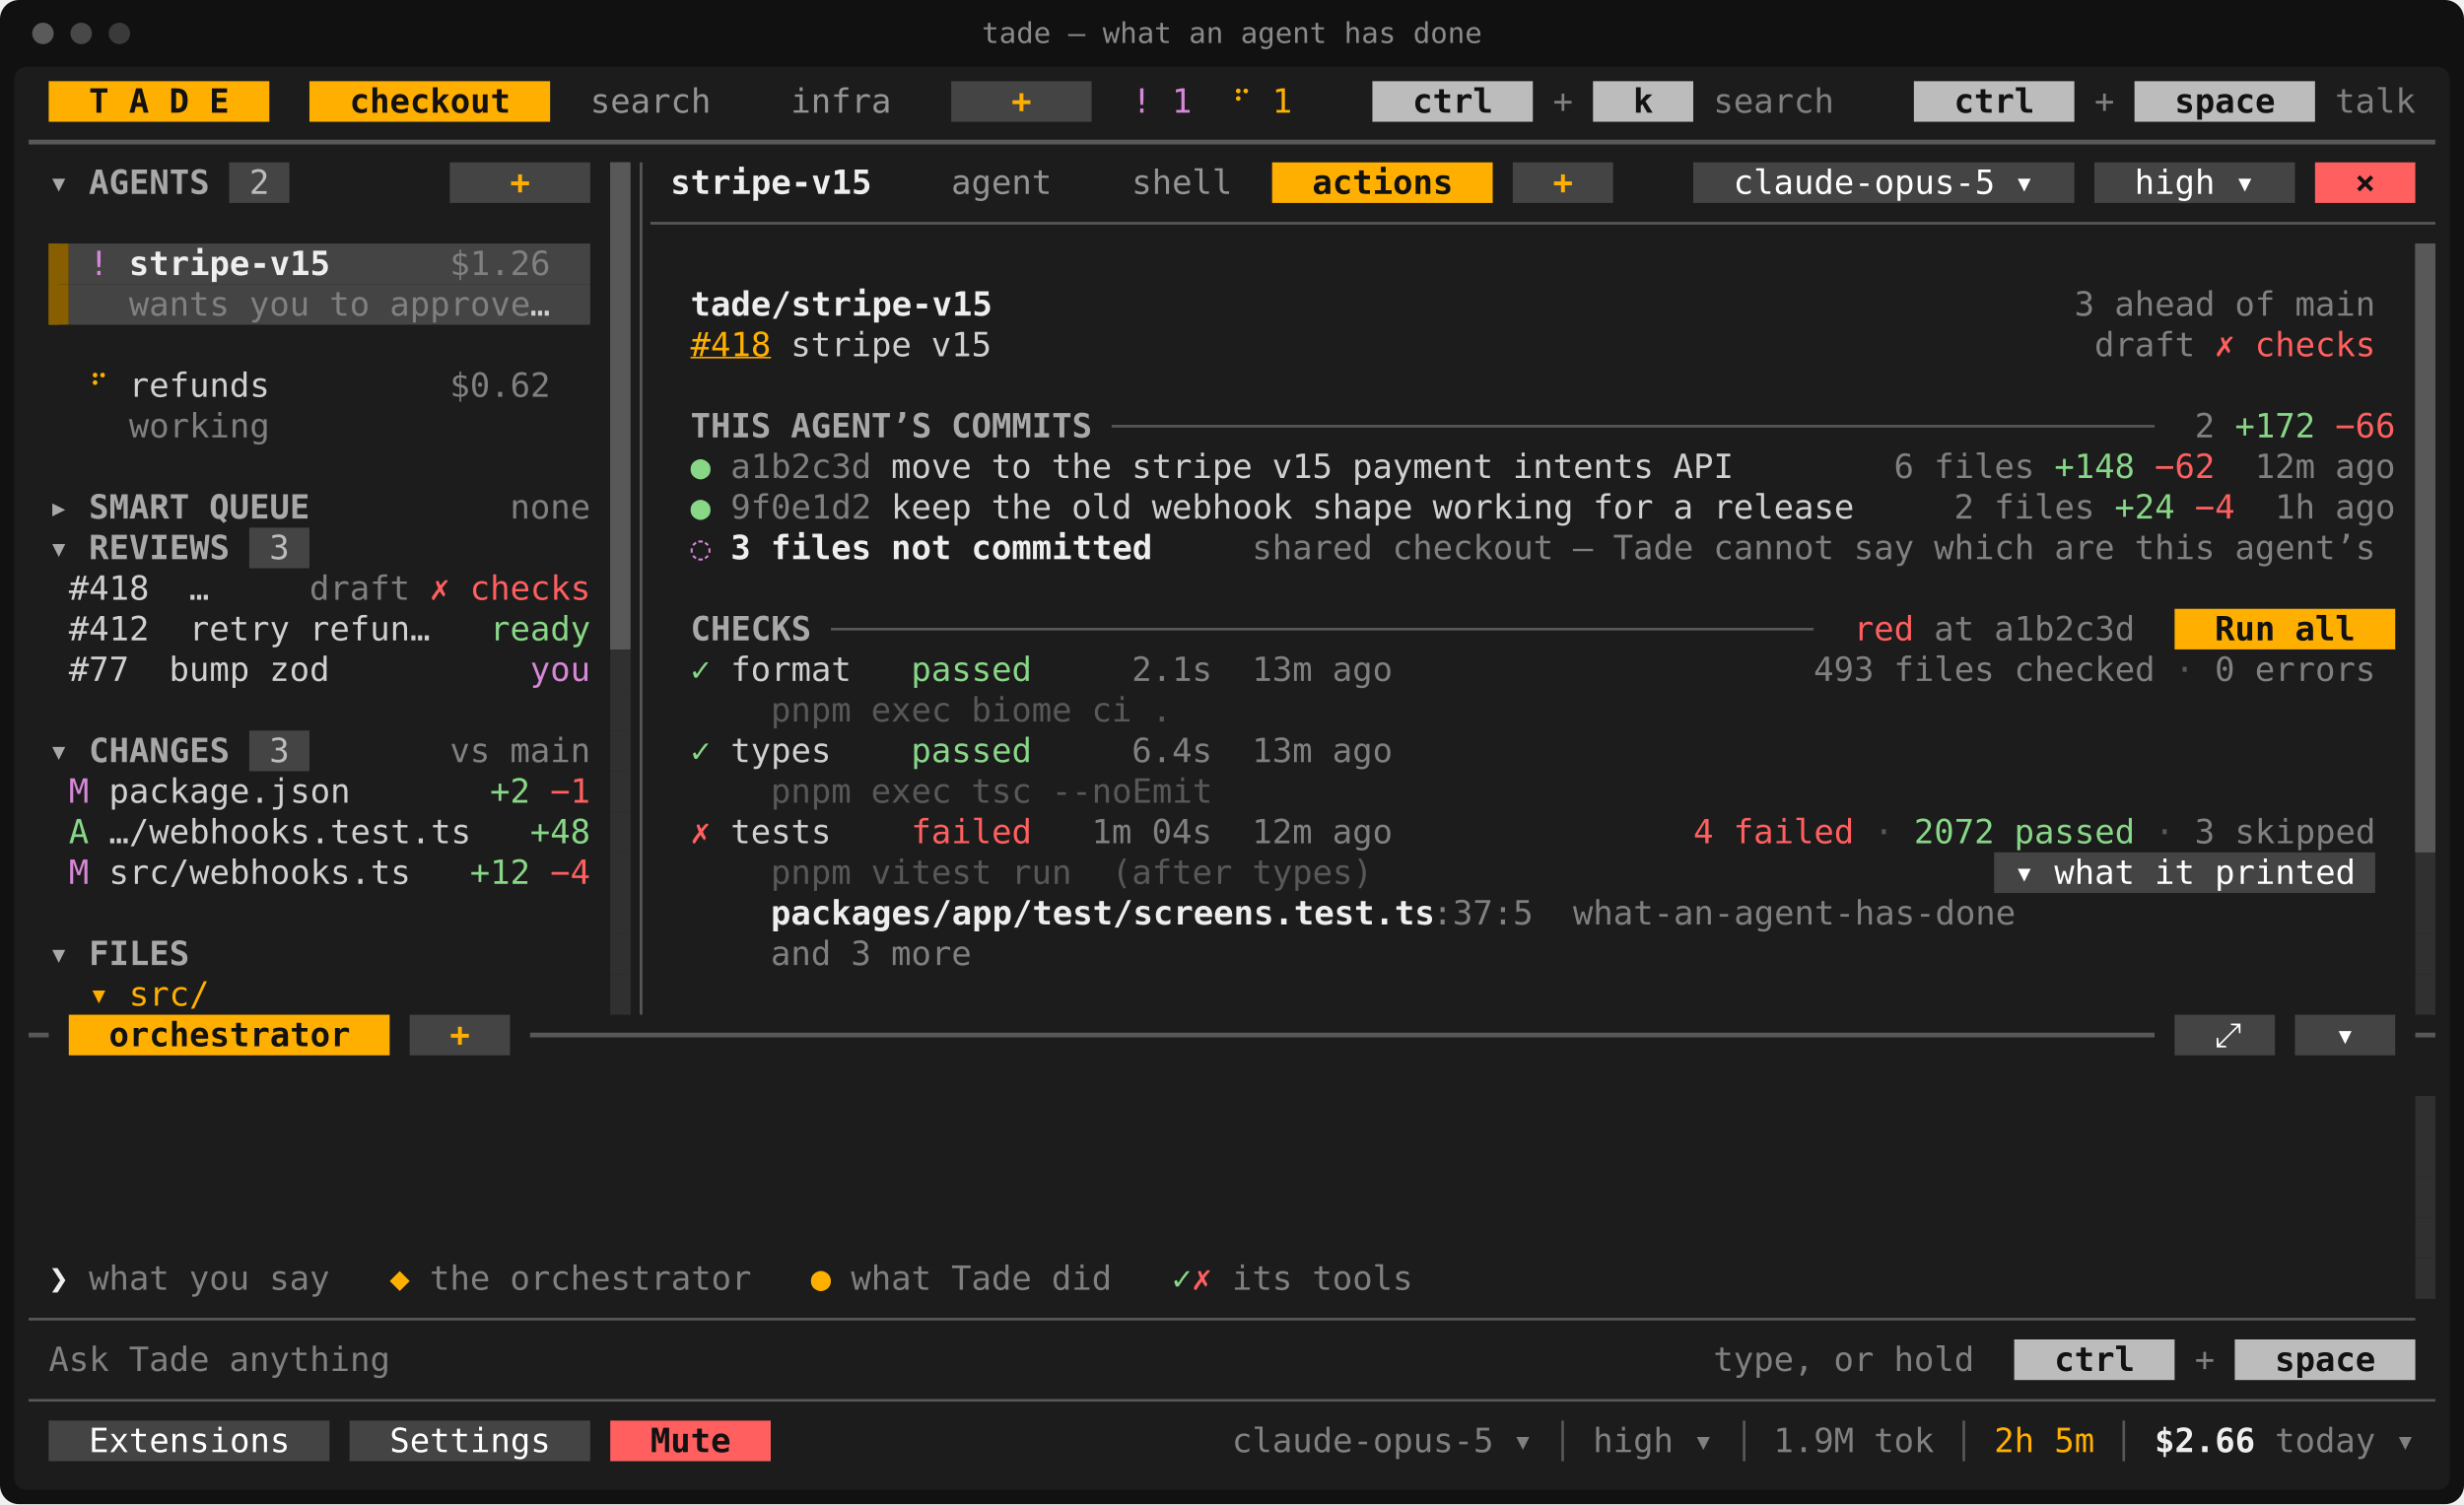
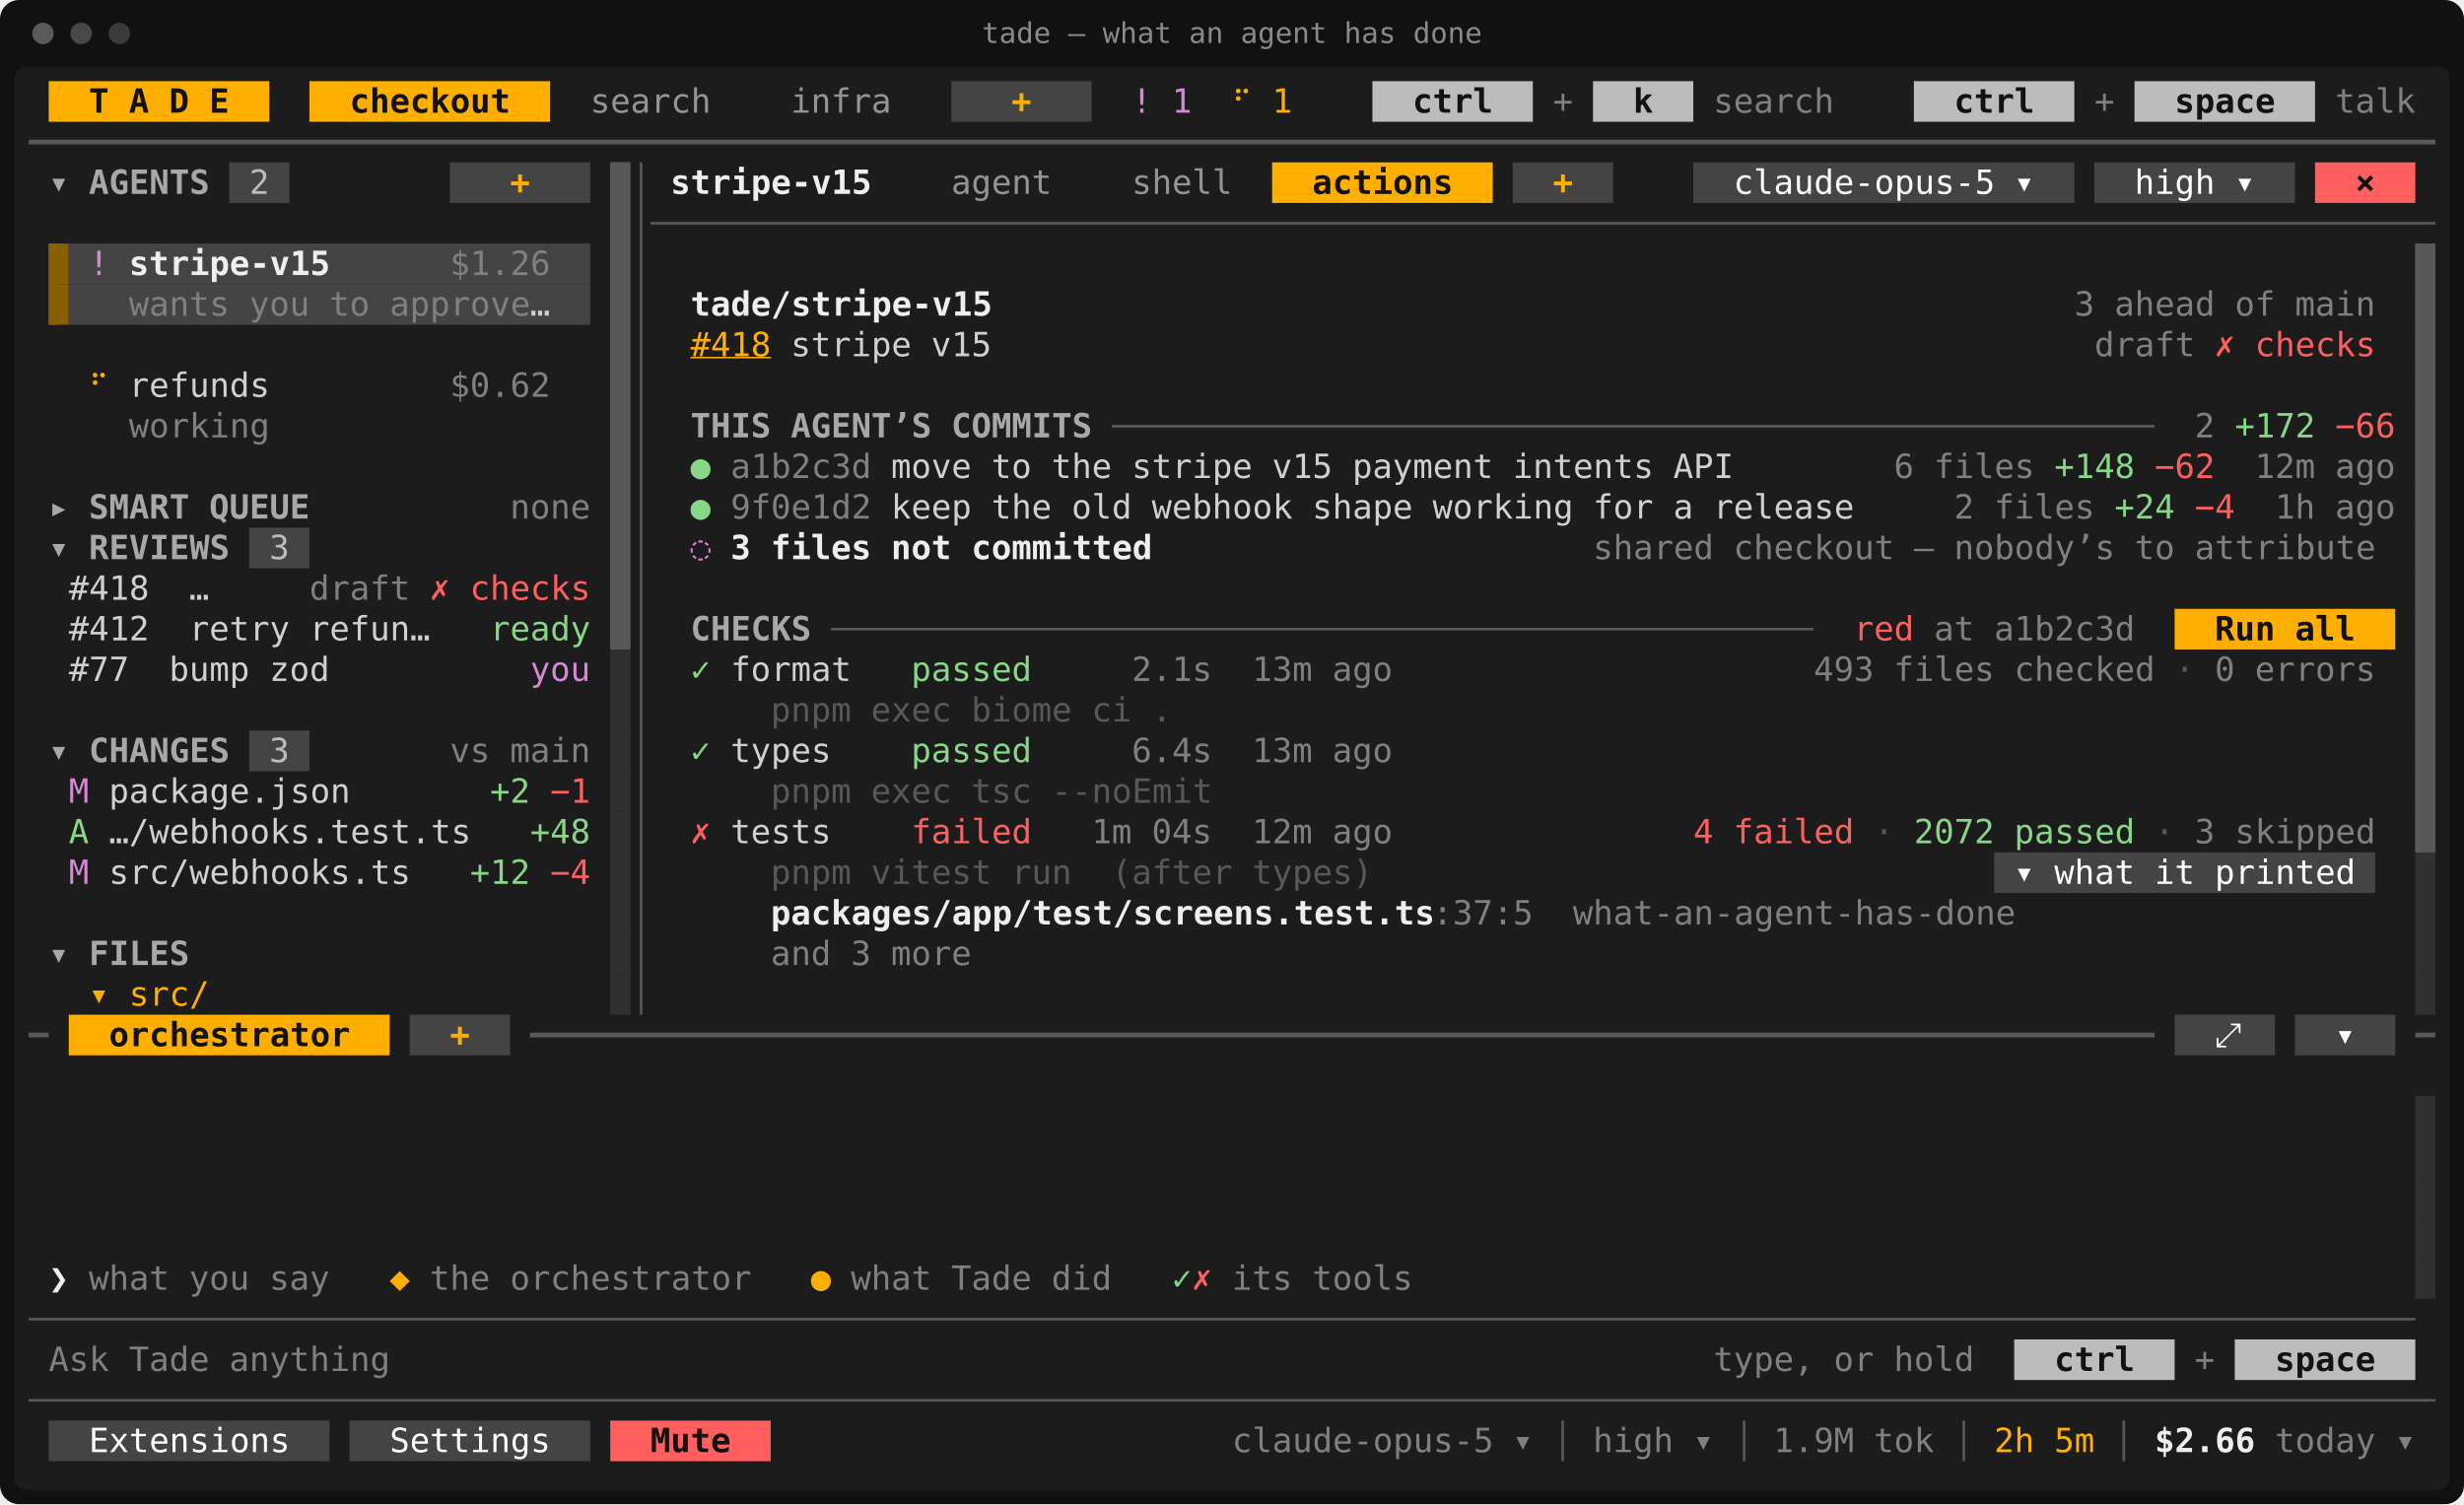
<svg xmlns="http://www.w3.org/2000/svg" viewBox="0 0 1032 630" width="1032" height="630" font-family="ui-monospace,SFMono-Regular,Menlo,Consolas,'DejaVu Sans Mono','Liberation Mono',monospace" font-size="14" role="img" aria-label="tade — what an agent has done">
  <rect width="1032" height="630" rx="8" fill="#111111" />
  <rect x="6" y="28" width="1020" height="596" rx="5" fill="#1c1c1c" />
  <circle cx="18" cy="14" r="4.5" fill="#5a5a5a" />
  <circle cx="34" cy="14" r="4.5" fill="#484848" />
  <circle cx="50" cy="14" r="4.5" fill="#3a3a3a" />
  <text x="516" y="18" fill="#8a8a8a" font-size="12" text-anchor="middle">tade — what an agent has done</text>
  <rect x="20.4" y="34" width="92.4" height="17" fill="#ffaf00" />
  <rect x="129.6" y="34" width="100.8" height="17" fill="#ffaf00" />
  <rect x="398.4" y="34" width="58.8" height="17" fill="#444444" />
  <rect x="574.8" y="34" width="67.2" height="17" fill="#bcbcbc" />
  <rect x="667.2" y="34" width="42" height="17" fill="#bcbcbc" />
  <rect x="801.6" y="34" width="67.2" height="17" fill="#bcbcbc" />
  <rect x="894" y="34" width="75.6" height="17" fill="#bcbcbc" />
  <rect x="96" y="68" width="25.2" height="17" fill="#444444" />
  <rect x="188.4" y="68" width="58.8" height="17" fill="#444444" />
  <rect x="255.6" y="68" width="8.4" height="17" fill="#585858" />
  <rect x="532.8" y="68" width="92.4" height="17" fill="#ffaf00" />
  <rect x="633.6" y="68" width="42" height="17" fill="#444444" />
  <rect x="709.2" y="68" width="159.6" height="17" fill="#444444" />
  <rect x="877.2" y="68" width="84" height="17" fill="#444444" />
  <rect x="969.6" y="68" width="42" height="17" fill="#ff5f5f" />
  <rect x="255.6" y="85" width="8.4" height="17" fill="#585858" />
  <rect x="20.4" y="102" width="8.4" height="17" fill="#875f00" />
  <rect x="28.8" y="102" width="218.4" height="17" fill="#444444" />
  <rect x="255.6" y="102" width="8.4" height="17" fill="#585858" />
  <rect x="1011.6" y="102" width="8.4" height="17" fill="#585858" />
  <rect x="20.4" y="119" width="8.4" height="17" fill="#875f00" />
  <rect x="28.8" y="119" width="218.4" height="17" fill="#444444" />
  <rect x="255.6" y="119" width="8.4" height="17" fill="#585858" />
  <rect x="1011.6" y="119" width="8.4" height="17" fill="#585858" />
  <rect x="255.6" y="136" width="8.4" height="17" fill="#585858" />
  <rect x="1011.6" y="136" width="8.4" height="17" fill="#585858" />
  <rect x="255.6" y="153" width="8.4" height="17" fill="#585858" />
  <rect x="1011.6" y="153" width="8.4" height="17" fill="#585858" />
  <rect x="255.6" y="170" width="8.4" height="17" fill="#585858" />
  <rect x="1011.6" y="170" width="8.4" height="17" fill="#585858" />
  <rect x="255.6" y="187" width="8.4" height="17" fill="#585858" />
  <rect x="1011.6" y="187" width="8.4" height="17" fill="#585858" />
  <rect x="255.6" y="204" width="8.4" height="17" fill="#585858" />
  <rect x="1011.6" y="204" width="8.4" height="17" fill="#585858" />
  <rect x="104.4" y="221" width="25.2" height="17" fill="#444444" />
  <rect x="255.6" y="221" width="8.4" height="17" fill="#585858" />
  <rect x="1011.6" y="221" width="8.4" height="17" fill="#585858" />
  <rect x="255.6" y="238" width="8.4" height="17" fill="#585858" />
  <rect x="1011.6" y="238" width="8.4" height="17" fill="#585858" />
  <rect x="255.6" y="255" width="8.4" height="17" fill="#585858" />
  <rect x="910.8" y="255" width="92.4" height="17" fill="#ffaf00" />
  <rect x="1011.6" y="255" width="8.4" height="17" fill="#585858" />
  <rect x="255.6" y="272" width="8.4" height="17" fill="#303030" />
  <rect x="1011.6" y="272" width="8.4" height="17" fill="#585858" />
  <rect x="255.6" y="289" width="8.4" height="17" fill="#303030" />
  <rect x="1011.6" y="289" width="8.4" height="17" fill="#585858" />
  <rect x="104.4" y="306" width="25.2" height="17" fill="#444444" />
  <rect x="255.6" y="306" width="8.4" height="17" fill="#303030" />
  <rect x="1011.6" y="306" width="8.4" height="17" fill="#585858" />
  <rect x="255.6" y="323" width="8.4" height="17" fill="#303030" />
  <rect x="1011.6" y="323" width="8.4" height="17" fill="#585858" />
  <rect x="255.6" y="340" width="8.4" height="17" fill="#303030" />
  <rect x="1011.6" y="340" width="8.4" height="17" fill="#585858" />
  <rect x="255.6" y="357" width="8.4" height="17" fill="#303030" />
  <rect x="835.2" y="357" width="159.6" height="17" fill="#444444" />
  <rect x="1011.6" y="357" width="8.4" height="17" fill="#303030" />
  <rect x="255.6" y="374" width="8.4" height="17" fill="#303030" />
  <rect x="1011.6" y="374" width="8.4" height="17" fill="#303030" />
  <rect x="255.6" y="391" width="8.4" height="17" fill="#303030" />
  <rect x="1011.6" y="391" width="8.4" height="17" fill="#303030" />
  <rect x="255.6" y="408" width="8.4" height="17" fill="#303030" />
  <rect x="1011.6" y="408" width="8.4" height="17" fill="#303030" />
  <rect x="28.8" y="425" width="134.4" height="17" fill="#ffaf00" />
  <rect x="171.6" y="425" width="42" height="17" fill="#444444" />
  <rect x="910.8" y="425" width="42" height="17" fill="#444444" />
  <rect x="961.2" y="425" width="42" height="17" fill="#444444" />
  <rect x="1011.6" y="459" width="8.4" height="17" fill="#303030" />
  <rect x="1011.6" y="476" width="8.4" height="17" fill="#303030" />
  <rect x="1011.6" y="493" width="8.4" height="17" fill="#303030" />
  <rect x="1011.6" y="510" width="8.4" height="17" fill="#303030" />
  <rect x="1011.6" y="527" width="8.4" height="17" fill="#303030" />
  <rect x="843.6" y="561" width="67.2" height="17" fill="#bcbcbc" />
  <rect x="936" y="561" width="75.6" height="17" fill="#bcbcbc" />
  <rect x="20.4" y="595" width="117.6" height="17" fill="#444444" />
  <rect x="146.4" y="595" width="100.8" height="17" fill="#444444" />
  <rect x="255.6" y="595" width="67.2" height="17" fill="#ff5f5f" />
  <rect x="255.6" y="68" width="8.4" height="204" fill="#585858" />
  <rect x="20.4" y="102" width="4.2" height="34" fill="#875f00" />
  <rect x="1011.6" y="102" width="8.4" height="255" fill="#585858" />
  <rect x="262.95" y="272" width="1.05" height="153" fill="#303030" />
  <rect x="1018.95" y="357" width="1.05" height="68" fill="#303030" />
  <rect x="1018.95" y="459" width="1.05" height="85" fill="#303030" />
  <line x1="12" y1="59.5" x2="1020" y2="59.5" stroke="#585858" stroke-width="2" />
  <line x1="268.5" y1="68" x2="268.5" y2="425" stroke="#585858" stroke-width="1.1" />
  <line x1="272.4" y1="93.5" x2="1020" y2="93.5" stroke="#585858" stroke-width="1.1" />
  <line x1="465.6" y1="178.5" x2="902.4" y2="178.5" stroke="#585858" stroke-width="1.1" />
  <line x1="348" y1="263.5" x2="759.6" y2="263.5" stroke="#585858" stroke-width="1.1" />
  <line x1="12" y1="433.5" x2="20.4" y2="433.5" stroke="#585858" stroke-width="2" />
  <line x1="222" y1="433.5" x2="902.4" y2="433.5" stroke="#585858" stroke-width="2" />
  <line x1="1011.6" y1="433.5" x2="1020" y2="433.5" stroke="#585858" stroke-width="2" />
  <line x1="12" y1="552.5" x2="1011.6" y2="552.5" stroke="#585858" stroke-width="1.1" />
  <line x1="12" y1="586.5" x2="1020" y2="586.5" stroke="#585858" stroke-width="1.1" />
  <line x1="654.5" y1="595" x2="654.5" y2="612" stroke="#585858" stroke-width="1.1" />
  <line x1="730.5" y1="595" x2="730.5" y2="612" stroke="#585858" stroke-width="1.1" />
  <line x1="822.5" y1="595" x2="822.5" y2="612" stroke="#585858" stroke-width="1.1" />
  <line x1="889.5" y1="595" x2="889.5" y2="612" stroke="#585858" stroke-width="1.1" />
  <text x="37.2" y="47.2" textLength="8.4" lengthAdjust="spacingAndGlyphs" fill="#121212" font-weight="700">T</text>
  <text x="54" y="47.2" textLength="8.4" lengthAdjust="spacingAndGlyphs" fill="#121212" font-weight="700">A</text>
  <text x="70.8" y="47.2" textLength="8.4" lengthAdjust="spacingAndGlyphs" fill="#121212" font-weight="700">D</text>
  <text x="87.6" y="47.2" textLength="8.4" lengthAdjust="spacingAndGlyphs" fill="#121212" font-weight="700">E</text>
  <text x="146.4" y="47.2" textLength="67.2" lengthAdjust="spacingAndGlyphs" fill="#121212" font-weight="700">checkout</text>
  <text x="247.2" y="47.2" textLength="50.4" lengthAdjust="spacingAndGlyphs" fill="#949494">search</text>
  <text x="331.2" y="47.2" textLength="42" lengthAdjust="spacingAndGlyphs" fill="#949494">infra</text>
  <text x="423.6" y="47.2" textLength="8.4" lengthAdjust="spacingAndGlyphs" fill="#ffaf00" font-weight="700">+</text>
  <text x="474" y="47.2" textLength="8.4" lengthAdjust="spacingAndGlyphs" fill="#d787d7">!</text>
  <text x="490.8" y="47.2" textLength="8.4" lengthAdjust="spacingAndGlyphs" fill="#d787d7">1</text>
  <text x="516" y="47.2" textLength="8.4" lengthAdjust="spacingAndGlyphs" fill="#ffaf00">⠋</text>
  <text x="532.8" y="47.2" textLength="8.4" lengthAdjust="spacingAndGlyphs" fill="#ffaf00">1</text>
  <text x="591.6" y="47.2" textLength="33.6" lengthAdjust="spacingAndGlyphs" fill="#121212" font-weight="700">ctrl</text>
  <text x="650.4" y="47.2" textLength="8.4" lengthAdjust="spacingAndGlyphs" fill="#808080">+</text>
  <text x="684" y="47.2" textLength="8.4" lengthAdjust="spacingAndGlyphs" fill="#121212" font-weight="700">k</text>
  <text x="717.6" y="47.2" textLength="50.4" lengthAdjust="spacingAndGlyphs" fill="#808080">search</text>
  <text x="818.4" y="47.2" textLength="33.6" lengthAdjust="spacingAndGlyphs" fill="#121212" font-weight="700">ctrl</text>
  <text x="877.2" y="47.2" textLength="8.4" lengthAdjust="spacingAndGlyphs" fill="#808080">+</text>
  <text x="910.8" y="47.2" textLength="42" lengthAdjust="spacingAndGlyphs" fill="#121212" font-weight="700">space</text>
  <text x="978" y="47.2" textLength="33.6" lengthAdjust="spacingAndGlyphs" fill="#808080">talk</text>
  <text x="20.4" y="81.2" textLength="8.4" lengthAdjust="spacingAndGlyphs" fill="#a8a8a8" font-weight="700">▾</text>
  <text x="37.2" y="81.2" textLength="50.4" lengthAdjust="spacingAndGlyphs" fill="#a8a8a8" font-weight="700">AGENTS</text>
  <text x="104.4" y="81.2" textLength="8.4" lengthAdjust="spacingAndGlyphs" fill="#bcbcbc">2</text>
  <text x="213.6" y="81.2" textLength="8.4" lengthAdjust="spacingAndGlyphs" fill="#ffaf00" font-weight="700">+</text>
  <text x="280.8" y="81.2" textLength="84" lengthAdjust="spacingAndGlyphs" fill="#eeeeee" font-weight="700">stripe-v15</text>
  <text x="398.4" y="81.2" textLength="42" lengthAdjust="spacingAndGlyphs" fill="#949494">agent</text>
  <text x="474" y="81.2" textLength="42" lengthAdjust="spacingAndGlyphs" fill="#949494">shell</text>
  <text x="549.6" y="81.2" textLength="58.8" lengthAdjust="spacingAndGlyphs" fill="#121212" font-weight="700">actions</text>
  <text x="650.4" y="81.2" textLength="8.4" lengthAdjust="spacingAndGlyphs" fill="#ffaf00" font-weight="700">+</text>
  <text x="726" y="81.2" textLength="109.2" lengthAdjust="spacingAndGlyphs" fill="#ffffff">claude-opus-5</text>
  <text x="843.6" y="81.2" textLength="8.4" lengthAdjust="spacingAndGlyphs" fill="#ffffff">▾</text>
  <text x="894" y="81.2" textLength="33.6" lengthAdjust="spacingAndGlyphs" fill="#ffffff">high</text>
  <text x="936" y="81.2" textLength="8.4" lengthAdjust="spacingAndGlyphs" fill="#ffffff">▾</text>
  <text x="986.4" y="81.2" textLength="8.4" lengthAdjust="spacingAndGlyphs" fill="#121212" font-weight="700">×</text>
  <text x="37.2" y="115.2" textLength="8.4" lengthAdjust="spacingAndGlyphs" fill="#d787d7">!</text>
  <text x="54" y="115.2" textLength="84" lengthAdjust="spacingAndGlyphs" fill="#eeeeee" font-weight="700">stripe-v15</text>
  <text x="188.4" y="115.2" textLength="42" lengthAdjust="spacingAndGlyphs" fill="#808080">$1.26</text>
  <text x="54" y="132.2" textLength="42" lengthAdjust="spacingAndGlyphs" fill="#808080">wants</text>
  <text x="104.4" y="132.2" textLength="25.2" lengthAdjust="spacingAndGlyphs" fill="#808080">you</text>
  <text x="138" y="132.2" textLength="16.8" lengthAdjust="spacingAndGlyphs" fill="#808080">to</text>
  <text x="163.2" y="132.2" textLength="58.8" lengthAdjust="spacingAndGlyphs" fill="#808080">approve</text>
  <text x="222" y="132.2" textLength="8.4" lengthAdjust="spacingAndGlyphs" fill="#d0d0d0">…</text>
  <text x="289.2" y="132.2" textLength="126" lengthAdjust="spacingAndGlyphs" fill="#eeeeee" font-weight="700">tade/stripe-v15</text>
  <text x="868.8" y="132.2" textLength="8.4" lengthAdjust="spacingAndGlyphs" fill="#808080">3</text>
  <text x="885.6" y="132.2" textLength="42" lengthAdjust="spacingAndGlyphs" fill="#808080">ahead</text>
  <text x="936" y="132.2" textLength="16.8" lengthAdjust="spacingAndGlyphs" fill="#808080">of</text>
  <text x="961.2" y="132.2" textLength="33.6" lengthAdjust="spacingAndGlyphs" fill="#808080">main</text>
  <text x="289.2" y="149.2" textLength="33.6" lengthAdjust="spacingAndGlyphs" fill="#ffaf00" text-decoration="underline">#418</text>
  <text x="331.2" y="149.2" textLength="50.4" lengthAdjust="spacingAndGlyphs" fill="#d0d0d0">stripe</text>
  <text x="390" y="149.2" textLength="25.2" lengthAdjust="spacingAndGlyphs" fill="#d0d0d0">v15</text>
  <text x="877.2" y="149.2" textLength="42" lengthAdjust="spacingAndGlyphs" fill="#808080">draft</text>
  <text x="927.6" y="149.2" textLength="8.4" lengthAdjust="spacingAndGlyphs" fill="#ff5f5f">✗</text>
  <text x="944.4" y="149.2" textLength="50.4" lengthAdjust="spacingAndGlyphs" fill="#ff5f5f">checks</text>
  <text x="37.2" y="166.2" textLength="8.4" lengthAdjust="spacingAndGlyphs" fill="#ffaf00">⠋</text>
  <text x="54" y="166.2" textLength="58.8" lengthAdjust="spacingAndGlyphs" fill="#d0d0d0">refunds</text>
  <text x="188.4" y="166.2" textLength="42" lengthAdjust="spacingAndGlyphs" fill="#808080">$0.62</text>
  <text x="54" y="183.2" textLength="58.8" lengthAdjust="spacingAndGlyphs" fill="#808080">working</text>
  <text x="289.2" y="183.2" textLength="33.6" lengthAdjust="spacingAndGlyphs" fill="#a8a8a8" font-weight="700">THIS</text>
  <text x="331.2" y="183.2" textLength="58.8" lengthAdjust="spacingAndGlyphs" fill="#a8a8a8" font-weight="700">AGENT’S</text>
  <text x="398.4" y="183.2" textLength="58.8" lengthAdjust="spacingAndGlyphs" fill="#a8a8a8" font-weight="700">COMMITS</text>
  <text x="919.2" y="183.2" textLength="8.4" lengthAdjust="spacingAndGlyphs" fill="#808080">2</text>
  <text x="936" y="183.2" textLength="33.6" lengthAdjust="spacingAndGlyphs" fill="#87d787">+172</text>
  <text x="978" y="183.2" textLength="25.2" lengthAdjust="spacingAndGlyphs" fill="#ff5f5f">−66</text>
  <text x="289.2" y="200.2" textLength="8.4" lengthAdjust="spacingAndGlyphs" fill="#87d787">●</text>
  <text x="306" y="200.2" textLength="58.8" lengthAdjust="spacingAndGlyphs" fill="#808080">a1b2c3d</text>
  <text x="373.2" y="200.2" textLength="33.6" lengthAdjust="spacingAndGlyphs" fill="#d0d0d0">move</text>
  <text x="415.2" y="200.2" textLength="16.8" lengthAdjust="spacingAndGlyphs" fill="#d0d0d0">to</text>
  <text x="440.4" y="200.2" textLength="25.2" lengthAdjust="spacingAndGlyphs" fill="#d0d0d0">the</text>
  <text x="474" y="200.2" textLength="50.4" lengthAdjust="spacingAndGlyphs" fill="#d0d0d0">stripe</text>
  <text x="532.8" y="200.2" textLength="25.2" lengthAdjust="spacingAndGlyphs" fill="#d0d0d0">v15</text>
  <text x="566.4" y="200.2" textLength="58.8" lengthAdjust="spacingAndGlyphs" fill="#d0d0d0">payment</text>
  <text x="633.6" y="200.2" textLength="58.8" lengthAdjust="spacingAndGlyphs" fill="#d0d0d0">intents</text>
  <text x="700.8" y="200.2" textLength="25.2" lengthAdjust="spacingAndGlyphs" fill="#d0d0d0">API</text>
  <text x="793.2" y="200.2" textLength="8.4" lengthAdjust="spacingAndGlyphs" fill="#808080">6</text>
  <text x="810" y="200.2" textLength="42" lengthAdjust="spacingAndGlyphs" fill="#808080">files</text>
  <text x="860.4" y="200.2" textLength="33.6" lengthAdjust="spacingAndGlyphs" fill="#87d787">+148</text>
  <text x="902.4" y="200.2" textLength="25.2" lengthAdjust="spacingAndGlyphs" fill="#ff5f5f">−62</text>
  <text x="944.4" y="200.2" textLength="25.2" lengthAdjust="spacingAndGlyphs" fill="#808080">12m</text>
  <text x="978" y="200.2" textLength="25.2" lengthAdjust="spacingAndGlyphs" fill="#808080">ago</text>
  <text x="20.4" y="217.2" textLength="8.4" lengthAdjust="spacingAndGlyphs" fill="#a8a8a8" font-weight="700">▸</text>
  <text x="37.2" y="217.2" textLength="42" lengthAdjust="spacingAndGlyphs" fill="#a8a8a8" font-weight="700">SMART</text>
  <text x="87.6" y="217.2" textLength="42" lengthAdjust="spacingAndGlyphs" fill="#a8a8a8" font-weight="700">QUEUE</text>
  <text x="213.6" y="217.2" textLength="33.6" lengthAdjust="spacingAndGlyphs" fill="#808080">none</text>
  <text x="289.2" y="217.2" textLength="8.4" lengthAdjust="spacingAndGlyphs" fill="#87d787">●</text>
  <text x="306" y="217.2" textLength="58.8" lengthAdjust="spacingAndGlyphs" fill="#808080">9f0e1d2</text>
  <text x="373.2" y="217.2" textLength="33.6" lengthAdjust="spacingAndGlyphs" fill="#d0d0d0">keep</text>
  <text x="415.2" y="217.2" textLength="25.2" lengthAdjust="spacingAndGlyphs" fill="#d0d0d0">the</text>
  <text x="448.8" y="217.2" textLength="25.2" lengthAdjust="spacingAndGlyphs" fill="#d0d0d0">old</text>
  <text x="482.4" y="217.2" textLength="58.8" lengthAdjust="spacingAndGlyphs" fill="#d0d0d0">webhook</text>
  <text x="549.6" y="217.2" textLength="42" lengthAdjust="spacingAndGlyphs" fill="#d0d0d0">shape</text>
  <text x="600" y="217.2" textLength="58.8" lengthAdjust="spacingAndGlyphs" fill="#d0d0d0">working</text>
  <text x="667.2" y="217.2" textLength="25.2" lengthAdjust="spacingAndGlyphs" fill="#d0d0d0">for</text>
  <text x="700.8" y="217.2" textLength="8.4" lengthAdjust="spacingAndGlyphs" fill="#d0d0d0">a</text>
  <text x="717.6" y="217.2" textLength="58.8" lengthAdjust="spacingAndGlyphs" fill="#d0d0d0">release</text>
  <text x="818.4" y="217.2" textLength="8.4" lengthAdjust="spacingAndGlyphs" fill="#808080">2</text>
  <text x="835.2" y="217.2" textLength="42" lengthAdjust="spacingAndGlyphs" fill="#808080">files</text>
  <text x="885.6" y="217.2" textLength="25.2" lengthAdjust="spacingAndGlyphs" fill="#87d787">+24</text>
  <text x="919.2" y="217.2" textLength="16.8" lengthAdjust="spacingAndGlyphs" fill="#ff5f5f">−4</text>
  <text x="952.8" y="217.2" textLength="16.8" lengthAdjust="spacingAndGlyphs" fill="#808080">1h</text>
  <text x="978" y="217.2" textLength="25.2" lengthAdjust="spacingAndGlyphs" fill="#808080">ago</text>
  <text x="20.4" y="234.2" textLength="8.4" lengthAdjust="spacingAndGlyphs" fill="#a8a8a8" font-weight="700">▾</text>
  <text x="37.2" y="234.2" textLength="58.8" lengthAdjust="spacingAndGlyphs" fill="#a8a8a8" font-weight="700">REVIEWS</text>
  <text x="112.8" y="234.2" textLength="8.4" lengthAdjust="spacingAndGlyphs" fill="#bcbcbc">3</text>
  <text x="289.2" y="234.2" textLength="8.4" lengthAdjust="spacingAndGlyphs" fill="#d787d7">◌</text>
  <text x="306" y="234.2" textLength="8.4" lengthAdjust="spacingAndGlyphs" fill="#eeeeee" font-weight="700">3</text>
  <text x="322.8" y="234.2" textLength="42" lengthAdjust="spacingAndGlyphs" fill="#eeeeee" font-weight="700">files</text>
  <text x="373.2" y="234.2" textLength="25.2" lengthAdjust="spacingAndGlyphs" fill="#eeeeee" font-weight="700">not</text>
  <text x="406.8" y="234.2" textLength="75.6" lengthAdjust="spacingAndGlyphs" fill="#eeeeee" font-weight="700">committed</text>
-   <text x="524.4" y="234.2" textLength="50.4" lengthAdjust="spacingAndGlyphs" fill="#808080">shared</text>
-   <text x="583.2" y="234.2" textLength="67.2" lengthAdjust="spacingAndGlyphs" fill="#808080">checkout</text>
-   <text x="658.8" y="234.2" textLength="8.4" lengthAdjust="spacingAndGlyphs" fill="#808080">—</text>
-   <text x="675.6" y="234.2" textLength="33.6" lengthAdjust="spacingAndGlyphs" fill="#808080">Tade</text>
-   <text x="717.6" y="234.2" textLength="50.4" lengthAdjust="spacingAndGlyphs" fill="#808080">cannot</text>
-   <text x="776.4" y="234.2" textLength="25.2" lengthAdjust="spacingAndGlyphs" fill="#808080">say</text>
-   <text x="810" y="234.2" textLength="42" lengthAdjust="spacingAndGlyphs" fill="#808080">which</text>
-   <text x="860.4" y="234.2" textLength="25.2" lengthAdjust="spacingAndGlyphs" fill="#808080">are</text>
-   <text x="894" y="234.2" textLength="33.6" lengthAdjust="spacingAndGlyphs" fill="#808080">this</text>
-   <text x="936" y="234.2" textLength="58.8" lengthAdjust="spacingAndGlyphs" fill="#808080">agent’s</text>
+   <text x="667.2" y="234.2" textLength="50.4" lengthAdjust="spacingAndGlyphs" fill="#808080">shared</text>
+   <text x="726" y="234.2" textLength="67.2" lengthAdjust="spacingAndGlyphs" fill="#808080">checkout</text>
+   <text x="801.6" y="234.2" textLength="8.4" lengthAdjust="spacingAndGlyphs" fill="#808080">—</text>
+   <text x="818.4" y="234.2" textLength="67.2" lengthAdjust="spacingAndGlyphs" fill="#808080">nobody’s</text>
+   <text x="894" y="234.2" textLength="16.8" lengthAdjust="spacingAndGlyphs" fill="#808080">to</text>
+   <text x="919.2" y="234.2" textLength="75.6" lengthAdjust="spacingAndGlyphs" fill="#808080">attribute</text>
  <text x="28.8" y="251.2" textLength="33.6" lengthAdjust="spacingAndGlyphs" fill="#d0d0d0">#418</text>
  <text x="79.2" y="251.2" textLength="8.4" lengthAdjust="spacingAndGlyphs" fill="#d0d0d0">…</text>
  <text x="129.6" y="251.2" textLength="42" lengthAdjust="spacingAndGlyphs" fill="#808080">draft</text>
  <text x="180" y="251.2" textLength="8.4" lengthAdjust="spacingAndGlyphs" fill="#ff5f5f">✗</text>
  <text x="196.8" y="251.2" textLength="50.4" lengthAdjust="spacingAndGlyphs" fill="#ff5f5f">checks</text>
  <text x="28.8" y="268.2" textLength="33.6" lengthAdjust="spacingAndGlyphs" fill="#d0d0d0">#412</text>
  <text x="79.2" y="268.2" textLength="42" lengthAdjust="spacingAndGlyphs" fill="#d0d0d0">retry</text>
  <text x="129.6" y="268.2" textLength="50.4" lengthAdjust="spacingAndGlyphs" fill="#d0d0d0">refun…</text>
  <text x="205.2" y="268.2" textLength="42" lengthAdjust="spacingAndGlyphs" fill="#87d787">ready</text>
  <text x="289.2" y="268.2" textLength="50.4" lengthAdjust="spacingAndGlyphs" fill="#a8a8a8" font-weight="700">CHECKS</text>
  <text x="776.4" y="268.2" textLength="25.2" lengthAdjust="spacingAndGlyphs" fill="#ff5f5f">red</text>
  <text x="810" y="268.2" textLength="16.8" lengthAdjust="spacingAndGlyphs" fill="#808080">at</text>
  <text x="835.2" y="268.2" textLength="58.8" lengthAdjust="spacingAndGlyphs" fill="#808080">a1b2c3d</text>
  <text x="927.6" y="268.2" textLength="25.2" lengthAdjust="spacingAndGlyphs" fill="#121212" font-weight="700">Run</text>
  <text x="961.2" y="268.2" textLength="25.2" lengthAdjust="spacingAndGlyphs" fill="#121212" font-weight="700">all</text>
  <text x="28.8" y="285.2" textLength="25.2" lengthAdjust="spacingAndGlyphs" fill="#d0d0d0">#77</text>
  <text x="70.8" y="285.2" textLength="33.6" lengthAdjust="spacingAndGlyphs" fill="#d0d0d0">bump</text>
  <text x="112.8" y="285.2" textLength="25.2" lengthAdjust="spacingAndGlyphs" fill="#d0d0d0">zod</text>
  <text x="222" y="285.2" textLength="25.2" lengthAdjust="spacingAndGlyphs" fill="#d787d7">you</text>
  <text x="289.2" y="285.2" textLength="8.4" lengthAdjust="spacingAndGlyphs" fill="#87d787">✓</text>
  <text x="306" y="285.2" textLength="50.4" lengthAdjust="spacingAndGlyphs" fill="#d0d0d0">format</text>
  <text x="381.6" y="285.2" textLength="50.4" lengthAdjust="spacingAndGlyphs" fill="#87d787">passed</text>
  <text x="474" y="285.2" textLength="33.6" lengthAdjust="spacingAndGlyphs" fill="#808080">2.1s</text>
  <text x="524.4" y="285.2" textLength="25.2" lengthAdjust="spacingAndGlyphs" fill="#808080">13m</text>
  <text x="558" y="285.2" textLength="25.2" lengthAdjust="spacingAndGlyphs" fill="#808080">ago</text>
  <text x="759.6" y="285.2" textLength="25.2" lengthAdjust="spacingAndGlyphs" fill="#808080">493</text>
  <text x="793.2" y="285.2" textLength="42" lengthAdjust="spacingAndGlyphs" fill="#808080">files</text>
  <text x="843.6" y="285.2" textLength="58.8" lengthAdjust="spacingAndGlyphs" fill="#808080">checked</text>
  <text x="910.8" y="285.2" textLength="8.4" lengthAdjust="spacingAndGlyphs" fill="#585858">·</text>
  <text x="927.6" y="285.2" textLength="8.4" lengthAdjust="spacingAndGlyphs" fill="#808080">0</text>
  <text x="944.4" y="285.2" textLength="50.4" lengthAdjust="spacingAndGlyphs" fill="#808080">errors</text>
  <text x="322.8" y="302.2" textLength="33.6" lengthAdjust="spacingAndGlyphs" fill="#585858">pnpm</text>
  <text x="364.8" y="302.2" textLength="33.6" lengthAdjust="spacingAndGlyphs" fill="#585858">exec</text>
  <text x="406.8" y="302.2" textLength="42" lengthAdjust="spacingAndGlyphs" fill="#585858">biome</text>
  <text x="457.2" y="302.2" textLength="16.8" lengthAdjust="spacingAndGlyphs" fill="#585858">ci</text>
  <text x="482.4" y="302.2" textLength="8.4" lengthAdjust="spacingAndGlyphs" fill="#585858">.</text>
  <text x="20.4" y="319.2" textLength="8.4" lengthAdjust="spacingAndGlyphs" fill="#a8a8a8" font-weight="700">▾</text>
  <text x="37.2" y="319.2" textLength="58.8" lengthAdjust="spacingAndGlyphs" fill="#a8a8a8" font-weight="700">CHANGES</text>
  <text x="112.8" y="319.2" textLength="8.4" lengthAdjust="spacingAndGlyphs" fill="#bcbcbc">3</text>
  <text x="188.4" y="319.2" textLength="16.8" lengthAdjust="spacingAndGlyphs" fill="#808080">vs</text>
  <text x="213.6" y="319.2" textLength="33.6" lengthAdjust="spacingAndGlyphs" fill="#808080">main</text>
  <text x="289.2" y="319.2" textLength="8.4" lengthAdjust="spacingAndGlyphs" fill="#87d787">✓</text>
  <text x="306" y="319.2" textLength="42" lengthAdjust="spacingAndGlyphs" fill="#d0d0d0">types</text>
  <text x="381.6" y="319.2" textLength="50.4" lengthAdjust="spacingAndGlyphs" fill="#87d787">passed</text>
  <text x="474" y="319.2" textLength="33.6" lengthAdjust="spacingAndGlyphs" fill="#808080">6.4s</text>
  <text x="524.4" y="319.2" textLength="25.2" lengthAdjust="spacingAndGlyphs" fill="#808080">13m</text>
  <text x="558" y="319.2" textLength="25.2" lengthAdjust="spacingAndGlyphs" fill="#808080">ago</text>
  <text x="28.8" y="336.2" textLength="8.4" lengthAdjust="spacingAndGlyphs" fill="#d787d7">M</text>
  <text x="45.6" y="336.2" textLength="100.8" lengthAdjust="spacingAndGlyphs" fill="#d0d0d0">package.json</text>
  <text x="205.2" y="336.2" textLength="16.8" lengthAdjust="spacingAndGlyphs" fill="#87d787">+2</text>
  <text x="230.4" y="336.2" textLength="16.8" lengthAdjust="spacingAndGlyphs" fill="#ff5f5f">−1</text>
  <text x="322.8" y="336.2" textLength="33.6" lengthAdjust="spacingAndGlyphs" fill="#585858">pnpm</text>
  <text x="364.8" y="336.2" textLength="33.6" lengthAdjust="spacingAndGlyphs" fill="#585858">exec</text>
  <text x="406.8" y="336.2" textLength="25.2" lengthAdjust="spacingAndGlyphs" fill="#585858">tsc</text>
  <text x="440.4" y="336.2" textLength="67.2" lengthAdjust="spacingAndGlyphs" fill="#585858">--noEmit</text>
  <text x="28.8" y="353.2" textLength="8.4" lengthAdjust="spacingAndGlyphs" fill="#87d787">A</text>
  <text x="45.6" y="353.2" textLength="151.2" lengthAdjust="spacingAndGlyphs" fill="#d0d0d0">…/webhooks.test.ts</text>
  <text x="222" y="353.2" textLength="25.2" lengthAdjust="spacingAndGlyphs" fill="#87d787">+48</text>
  <text x="289.2" y="353.2" textLength="8.4" lengthAdjust="spacingAndGlyphs" fill="#ff5f5f">✗</text>
  <text x="306" y="353.2" textLength="42" lengthAdjust="spacingAndGlyphs" fill="#d0d0d0">tests</text>
  <text x="381.6" y="353.2" textLength="50.4" lengthAdjust="spacingAndGlyphs" fill="#ff5f5f">failed</text>
  <text x="457.2" y="353.2" textLength="16.8" lengthAdjust="spacingAndGlyphs" fill="#808080">1m</text>
  <text x="482.4" y="353.2" textLength="25.2" lengthAdjust="spacingAndGlyphs" fill="#808080">04s</text>
  <text x="524.4" y="353.2" textLength="25.2" lengthAdjust="spacingAndGlyphs" fill="#808080">12m</text>
  <text x="558" y="353.2" textLength="25.2" lengthAdjust="spacingAndGlyphs" fill="#808080">ago</text>
  <text x="709.2" y="353.2" textLength="8.4" lengthAdjust="spacingAndGlyphs" fill="#ff5f5f">4</text>
  <text x="726" y="353.2" textLength="50.4" lengthAdjust="spacingAndGlyphs" fill="#ff5f5f">failed</text>
  <text x="784.8" y="353.2" textLength="8.4" lengthAdjust="spacingAndGlyphs" fill="#585858">·</text>
  <text x="801.6" y="353.2" textLength="33.6" lengthAdjust="spacingAndGlyphs" fill="#87d787">2072</text>
  <text x="843.6" y="353.2" textLength="50.4" lengthAdjust="spacingAndGlyphs" fill="#87d787">passed</text>
  <text x="902.4" y="353.2" textLength="8.4" lengthAdjust="spacingAndGlyphs" fill="#585858">·</text>
  <text x="919.2" y="353.2" textLength="8.4" lengthAdjust="spacingAndGlyphs" fill="#808080">3</text>
  <text x="936" y="353.2" textLength="58.8" lengthAdjust="spacingAndGlyphs" fill="#808080">skipped</text>
  <text x="28.8" y="370.2" textLength="8.4" lengthAdjust="spacingAndGlyphs" fill="#d787d7">M</text>
  <text x="45.6" y="370.2" textLength="126" lengthAdjust="spacingAndGlyphs" fill="#d0d0d0">src/webhooks.ts</text>
  <text x="196.8" y="370.2" textLength="25.2" lengthAdjust="spacingAndGlyphs" fill="#87d787">+12</text>
  <text x="230.4" y="370.2" textLength="16.8" lengthAdjust="spacingAndGlyphs" fill="#ff5f5f">−4</text>
  <text x="322.8" y="370.2" textLength="33.6" lengthAdjust="spacingAndGlyphs" fill="#585858">pnpm</text>
  <text x="364.8" y="370.2" textLength="50.4" lengthAdjust="spacingAndGlyphs" fill="#585858">vitest</text>
  <text x="423.6" y="370.2" textLength="25.2" lengthAdjust="spacingAndGlyphs" fill="#585858">run</text>
  <text x="465.6" y="370.2" textLength="50.4" lengthAdjust="spacingAndGlyphs" fill="#585858">(after</text>
  <text x="524.4" y="370.2" textLength="50.4" lengthAdjust="spacingAndGlyphs" fill="#585858">types)</text>
  <text x="843.6" y="370.2" textLength="8.4" lengthAdjust="spacingAndGlyphs" fill="#ffffff">▾</text>
  <text x="860.4" y="370.2" textLength="33.6" lengthAdjust="spacingAndGlyphs" fill="#ffffff">what</text>
  <text x="902.4" y="370.2" textLength="16.8" lengthAdjust="spacingAndGlyphs" fill="#ffffff">it</text>
  <text x="927.6" y="370.2" textLength="58.8" lengthAdjust="spacingAndGlyphs" fill="#ffffff">printed</text>
  <text x="322.8" y="387.2" textLength="277.2" lengthAdjust="spacingAndGlyphs" fill="#eeeeee" font-weight="700">packages/app/test/screens.test.ts</text>
  <text x="600" y="387.2" textLength="42" lengthAdjust="spacingAndGlyphs" fill="#808080">:37:5</text>
  <text x="658.8" y="387.2" textLength="184.8" lengthAdjust="spacingAndGlyphs" fill="#808080">what-an-agent-has-done</text>
  <text x="20.4" y="404.2" textLength="8.4" lengthAdjust="spacingAndGlyphs" fill="#a8a8a8" font-weight="700">▾</text>
  <text x="37.2" y="404.2" textLength="42" lengthAdjust="spacingAndGlyphs" fill="#a8a8a8" font-weight="700">FILES</text>
  <text x="322.8" y="404.2" textLength="25.2" lengthAdjust="spacingAndGlyphs" fill="#808080">and</text>
  <text x="356.4" y="404.2" textLength="8.4" lengthAdjust="spacingAndGlyphs" fill="#808080">3</text>
  <text x="373.2" y="404.2" textLength="33.6" lengthAdjust="spacingAndGlyphs" fill="#808080">more</text>
  <text x="37.2" y="421.2" textLength="8.4" lengthAdjust="spacingAndGlyphs" fill="#ffaf00">▾</text>
  <text x="54" y="421.2" textLength="33.6" lengthAdjust="spacingAndGlyphs" fill="#ffaf00">src/</text>
  <text x="45.6" y="438.2" textLength="100.8" lengthAdjust="spacingAndGlyphs" fill="#121212" font-weight="700">orchestrator</text>
  <text x="188.4" y="438.2" textLength="8.4" lengthAdjust="spacingAndGlyphs" fill="#ffaf00" font-weight="700">+</text>
  <text x="927.6" y="438.2" textLength="8.4" lengthAdjust="spacingAndGlyphs" fill="#ffffff">⤢</text>
  <text x="978" y="438.2" textLength="8.4" lengthAdjust="spacingAndGlyphs" fill="#ffffff">▾</text>
  <text x="20.4" y="540.2" textLength="8.4" lengthAdjust="spacingAndGlyphs" fill="#eeeeee" font-weight="700">❯</text>
  <text x="37.2" y="540.2" textLength="33.6" lengthAdjust="spacingAndGlyphs" fill="#808080">what</text>
  <text x="79.2" y="540.2" textLength="25.2" lengthAdjust="spacingAndGlyphs" fill="#808080">you</text>
  <text x="112.8" y="540.2" textLength="25.2" lengthAdjust="spacingAndGlyphs" fill="#808080">say</text>
  <text x="163.2" y="540.2" textLength="8.4" lengthAdjust="spacingAndGlyphs" fill="#ffaf00" font-weight="700">◆</text>
  <text x="180" y="540.2" textLength="25.2" lengthAdjust="spacingAndGlyphs" fill="#808080">the</text>
  <text x="213.6" y="540.2" textLength="100.8" lengthAdjust="spacingAndGlyphs" fill="#808080">orchestrator</text>
  <text x="339.6" y="540.2" textLength="8.4" lengthAdjust="spacingAndGlyphs" fill="#ffaf00">●</text>
  <text x="356.4" y="540.2" textLength="33.6" lengthAdjust="spacingAndGlyphs" fill="#808080">what</text>
  <text x="398.4" y="540.2" textLength="33.6" lengthAdjust="spacingAndGlyphs" fill="#808080">Tade</text>
  <text x="440.4" y="540.2" textLength="25.2" lengthAdjust="spacingAndGlyphs" fill="#808080">did</text>
  <text x="490.8" y="540.2" textLength="8.4" lengthAdjust="spacingAndGlyphs" fill="#87d787">✓</text>
  <text x="499.2" y="540.2" textLength="8.4" lengthAdjust="spacingAndGlyphs" fill="#ff5f5f">✗</text>
  <text x="516" y="540.2" textLength="25.2" lengthAdjust="spacingAndGlyphs" fill="#808080">its</text>
  <text x="549.6" y="540.2" textLength="42" lengthAdjust="spacingAndGlyphs" fill="#808080">tools</text>
  <text x="20.4" y="574.2" textLength="25.2" lengthAdjust="spacingAndGlyphs" fill="#808080">Ask</text>
  <text x="54" y="574.2" textLength="33.6" lengthAdjust="spacingAndGlyphs" fill="#808080">Tade</text>
  <text x="96" y="574.2" textLength="67.2" lengthAdjust="spacingAndGlyphs" fill="#808080">anything</text>
  <text x="717.6" y="574.2" textLength="42" lengthAdjust="spacingAndGlyphs" fill="#808080">type,</text>
  <text x="768" y="574.2" textLength="16.8" lengthAdjust="spacingAndGlyphs" fill="#808080">or</text>
  <text x="793.2" y="574.2" textLength="33.6" lengthAdjust="spacingAndGlyphs" fill="#808080">hold</text>
  <text x="860.4" y="574.2" textLength="33.6" lengthAdjust="spacingAndGlyphs" fill="#121212" font-weight="700">ctrl</text>
  <text x="919.2" y="574.2" textLength="8.4" lengthAdjust="spacingAndGlyphs" fill="#808080">+</text>
  <text x="952.8" y="574.2" textLength="42" lengthAdjust="spacingAndGlyphs" fill="#121212" font-weight="700">space</text>
  <text x="37.2" y="608.2" textLength="84" lengthAdjust="spacingAndGlyphs" fill="#ffffff">Extensions</text>
  <text x="163.2" y="608.2" textLength="67.2" lengthAdjust="spacingAndGlyphs" fill="#ffffff">Settings</text>
  <text x="272.4" y="608.2" textLength="33.6" lengthAdjust="spacingAndGlyphs" fill="#121212" font-weight="700">Mute</text>
  <text x="516" y="608.2" textLength="109.2" lengthAdjust="spacingAndGlyphs" fill="#808080">claude-opus-5</text>
  <text x="633.6" y="608.2" textLength="8.4" lengthAdjust="spacingAndGlyphs" fill="#808080">▾</text>
  <text x="667.2" y="608.2" textLength="33.6" lengthAdjust="spacingAndGlyphs" fill="#808080">high</text>
  <text x="709.2" y="608.2" textLength="8.4" lengthAdjust="spacingAndGlyphs" fill="#808080">▾</text>
  <text x="742.8" y="608.2" textLength="33.6" lengthAdjust="spacingAndGlyphs" fill="#808080">1.9M</text>
  <text x="784.8" y="608.2" textLength="25.2" lengthAdjust="spacingAndGlyphs" fill="#808080">tok</text>
  <text x="835.2" y="608.2" textLength="16.8" lengthAdjust="spacingAndGlyphs" fill="#ffaf00">2h</text>
  <text x="860.4" y="608.2" textLength="16.8" lengthAdjust="spacingAndGlyphs" fill="#ffaf00">5m</text>
  <text x="902.4" y="608.2" textLength="42" lengthAdjust="spacingAndGlyphs" fill="#eeeeee" font-weight="700">$2.66</text>
  <text x="952.8" y="608.2" textLength="42" lengthAdjust="spacingAndGlyphs" fill="#808080">today</text>
  <text x="1003.2" y="608.2" textLength="8.4" lengthAdjust="spacingAndGlyphs" fill="#808080">▾</text>
</svg>
